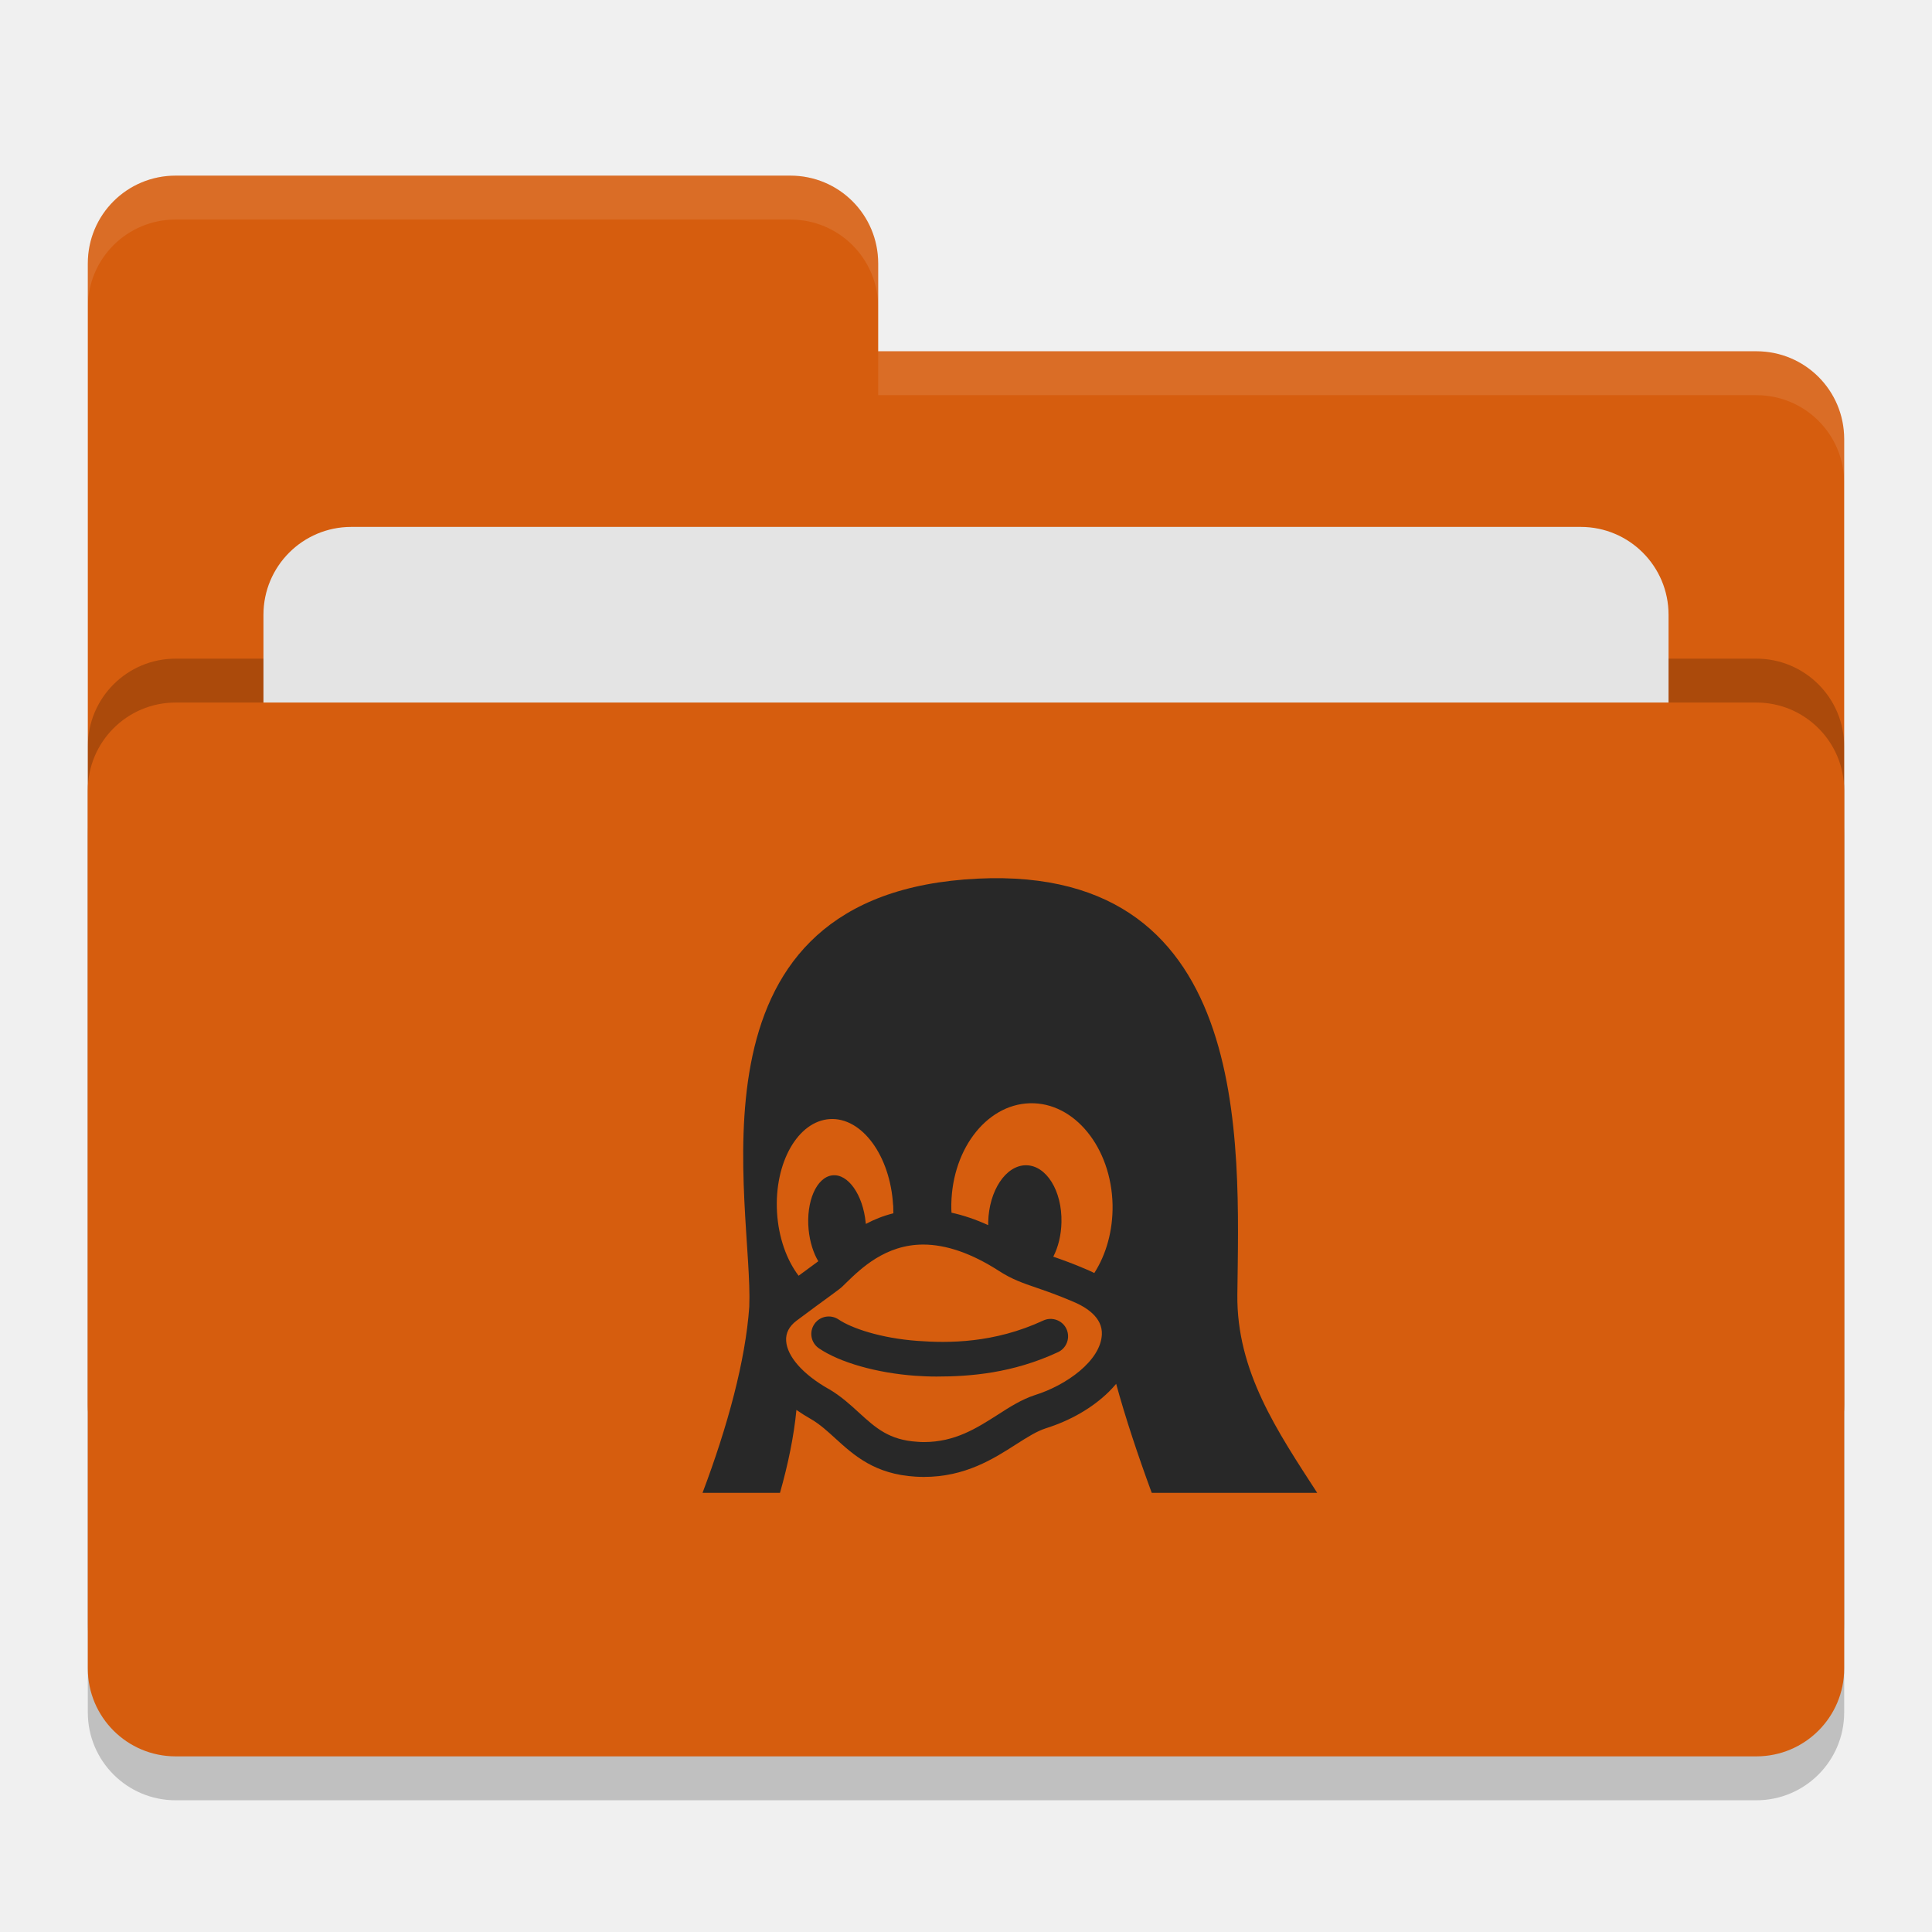
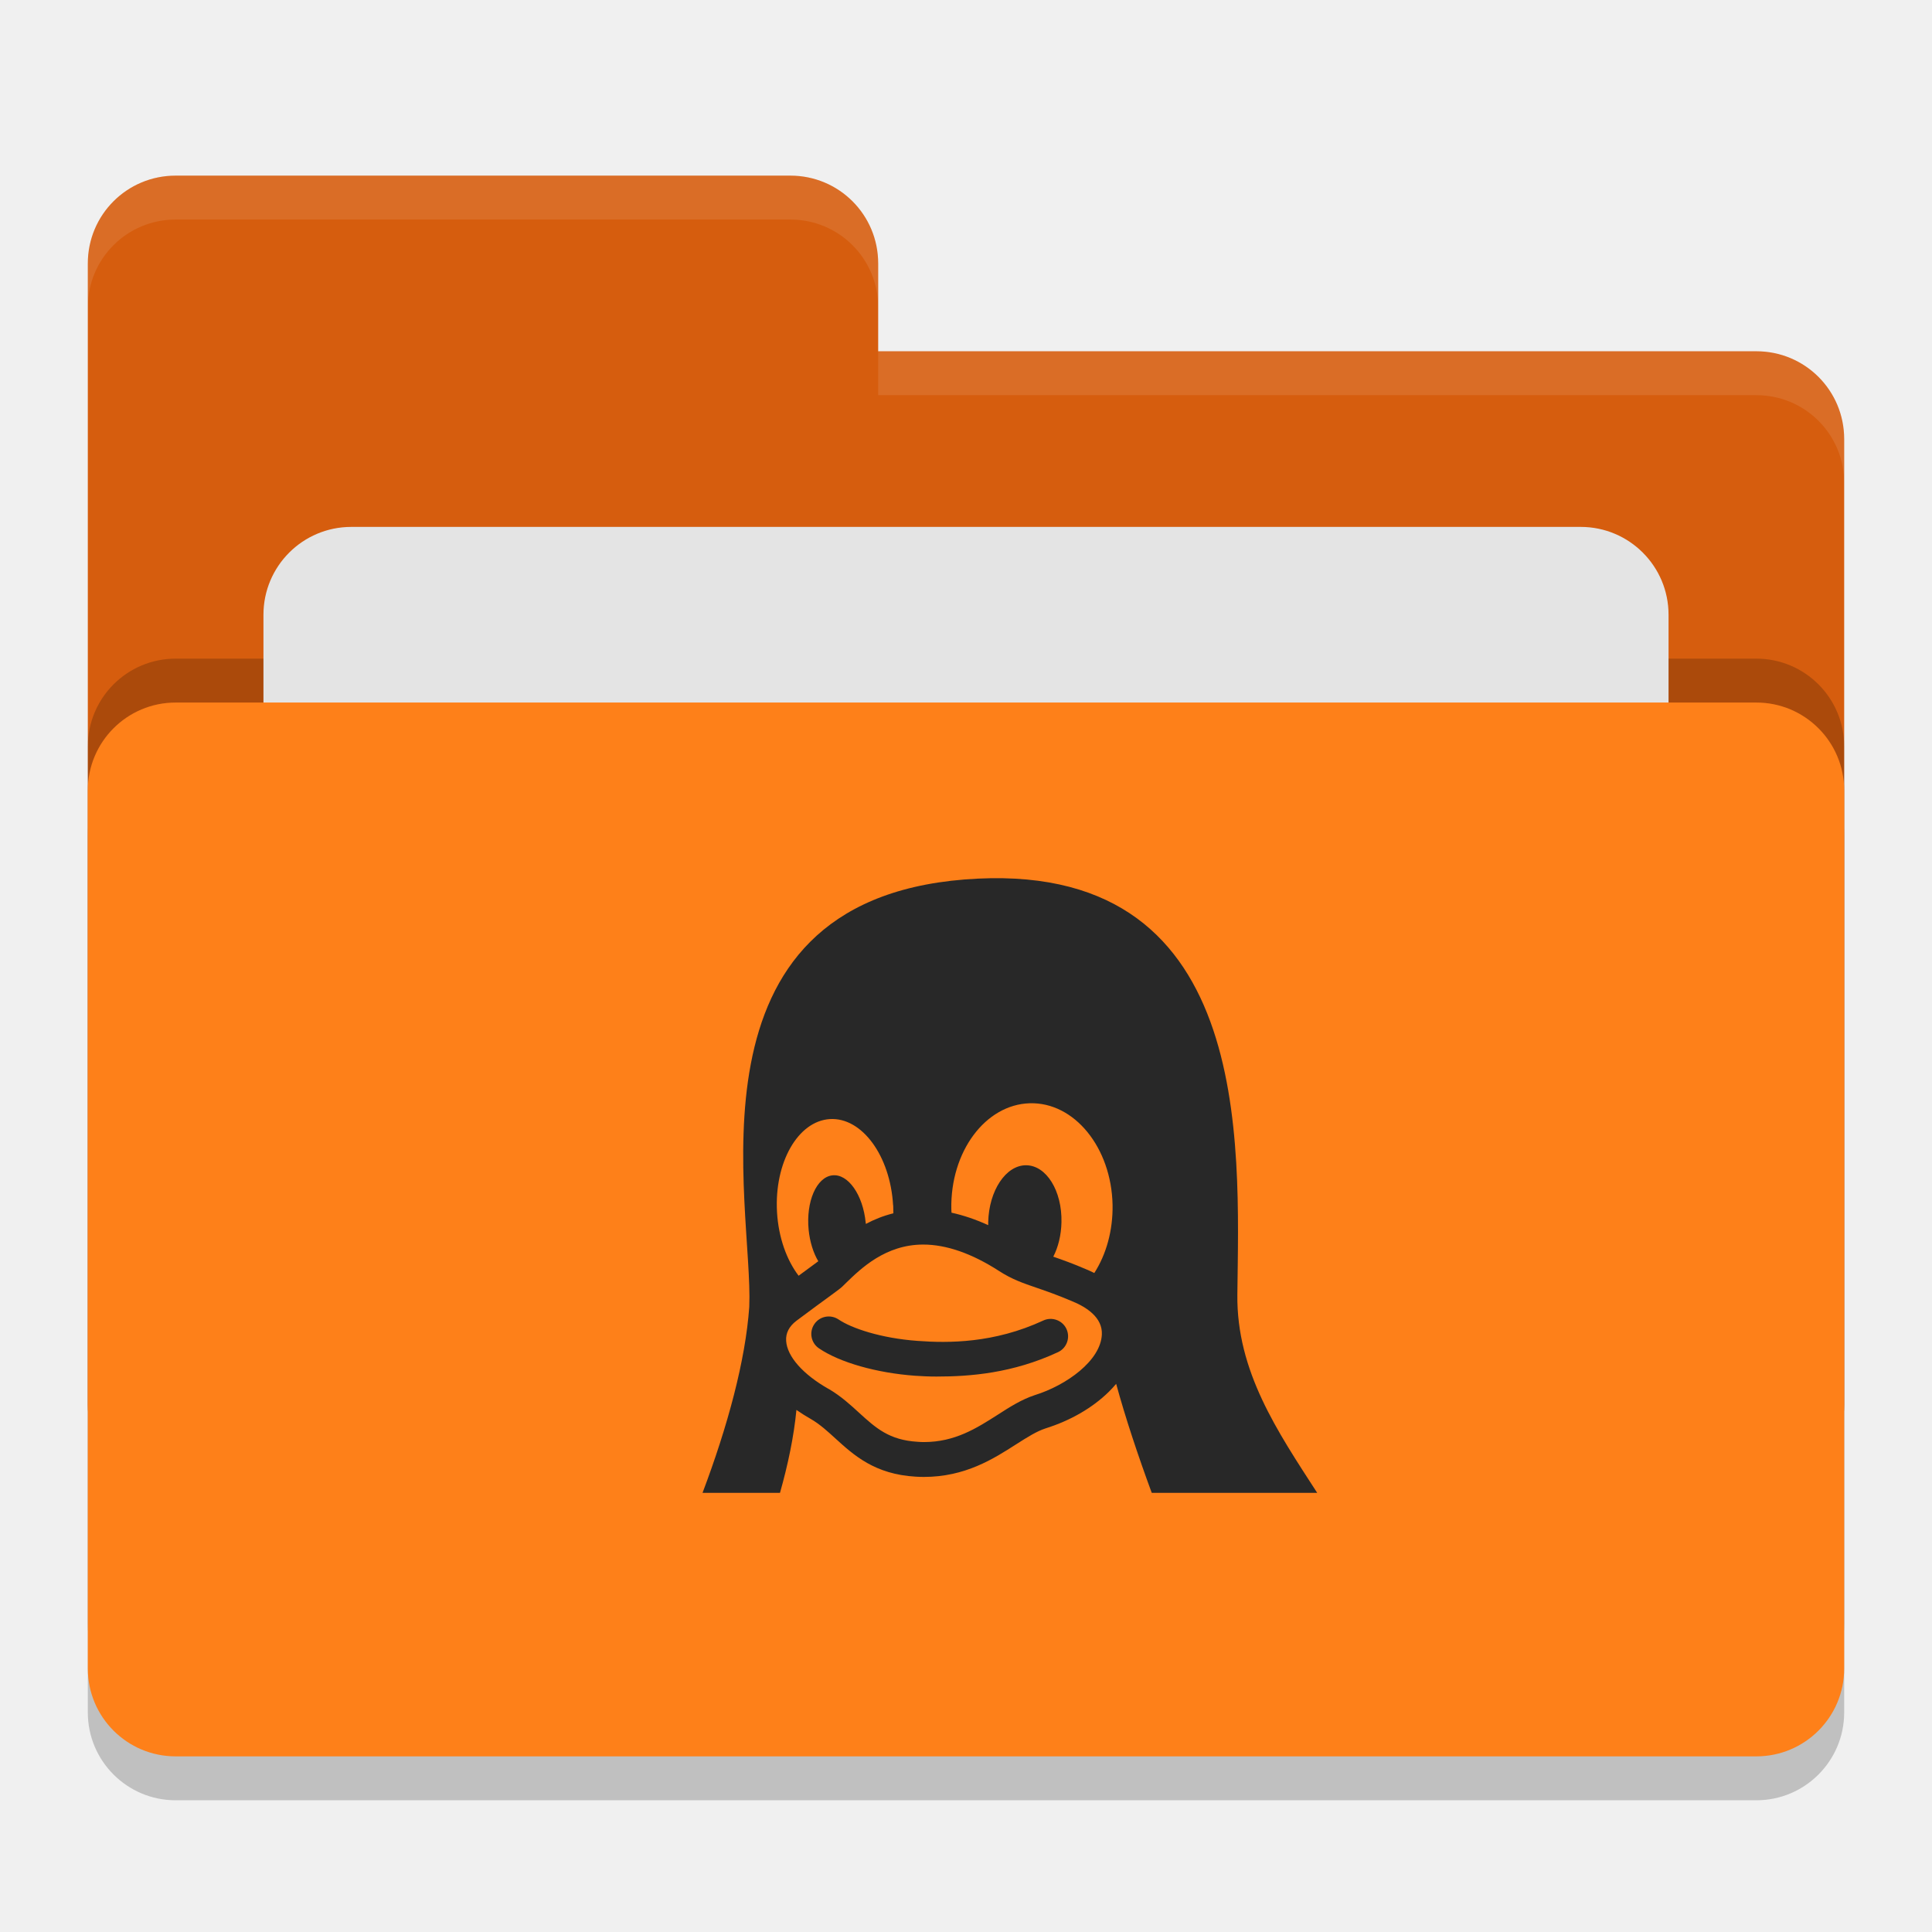
<svg xmlns="http://www.w3.org/2000/svg" width="22" height="22" version="1">
  <rect style="opacity:0.2" width="20" height="12" x="1" y="8.5" rx="1" ry="1" />
  <path style="fill:#d65d0e" d="M 1,16 C 1,16.554 1.446,17 2,17 H 20 C 20.554,17 21,16.554 21,16 V 5 C 21,4.446 20.554,4 20,4 H 10 V 3 C 10,2.446 9.554,2 9,2 H 2 C 1.446,2 1,2.446 1,3" />
  <rect style="opacity:0.2" width="20" height="12" x="1" y="7.5" rx="1" ry="1" />
  <rect style="fill:#e4e4e4" width="16" height="8" x="3" y="6" rx="1" ry="1" />
-   <rect style="fill:#d65d0e" width="20" height="12" x="1" y="8" rx="1" ry="1" />
+   <rect style="fill:#fe8019" width="20" height="12" x="1" y="8" rx="1" ry="1" />
  <path style="opacity:0.1;fill:#ffffff" d="M 2,2 C 1.446,2 1,2.446 1,3 V 3.5 C 1,2.946 1.446,2.5 2,2.5 H 9 C 9.554,2.5 10,2.946 10,3.5 V 3 C 10,2.446 9.554,2 9,2 Z M 10,4 V 4.5 H 20 C 20.554,4.5 21,4.946 21,5.5 V 5 C 21,4.446 20.554,4 20,4 Z" />
  <path style="fill:#282828" d="M 11.88,15.037 C 11.32,15.297 10.799,15.295 10.449,15.269 10.032,15.239 9.696,15.125 9.549,15.025 9.458,14.964 9.334,14.987 9.273,15.078 9.211,15.169 9.235,15.293 9.326,15.354 9.563,15.515 9.982,15.634 10.421,15.666 10.495,15.671 10.576,15.675 10.664,15.675 11.045,15.675 11.53,15.638 12.048,15.397 12.147,15.351 12.19,15.233 12.144,15.133 12.098,15.034 11.979,14.991 11.88,15.037 Z M 14.09,14.742 C 14.109,13.015 14.286,9.751 10.98,10.015 7.715,10.278 8.581,13.726 8.532,14.881 8.489,15.492 8.287,16.239 8,16.999 H 8.882 C 8.973,16.677 9.04,16.358 9.069,16.055 9.122,16.092 9.179,16.128 9.239,16.162 9.338,16.22 9.423,16.298 9.513,16.38 9.723,16.571 9.961,16.788 10.427,16.815 10.458,16.817 10.49,16.818 10.52,16.818 10.991,16.818 11.313,16.612 11.572,16.446 11.696,16.367 11.803,16.299 11.904,16.266 12.191,16.176 12.441,16.031 12.628,15.847 12.657,15.818 12.684,15.789 12.71,15.758 12.814,16.14 12.957,16.57 13.115,16.999 H 14.999 C 14.547,16.3 14.08,15.616 14.09,14.742 Z M 8.848,13.803 C 8.848,13.803 8.848,13.803 8.848,13.802 8.816,13.239 9.086,12.765 9.451,12.743 9.816,12.722 10.138,13.162 10.17,13.726 10.17,13.726 10.171,13.726 10.171,13.726 10.172,13.756 10.173,13.786 10.173,13.816 10.057,13.845 9.953,13.887 9.86,13.937 9.859,13.932 9.859,13.928 9.858,13.924 V 13.924 C 9.827,13.604 9.656,13.362 9.477,13.384 9.297,13.406 9.177,13.683 9.208,14.003 9.208,14.003 9.208,14.003 9.208,14.003 9.222,14.143 9.262,14.268 9.318,14.362 9.304,14.373 9.264,14.402 9.219,14.435 9.185,14.46 9.144,14.49 9.094,14.527 8.958,14.348 8.865,14.092 8.848,13.803 Z M 12.547,15.196 C 12.534,15.494 12.144,15.774 11.785,15.886 L 11.782,15.887 C 11.633,15.936 11.499,16.021 11.358,16.112 11.121,16.263 10.875,16.421 10.521,16.421 10.497,16.421 10.473,16.42 10.45,16.418 10.125,16.399 9.973,16.261 9.781,16.086 9.68,15.993 9.575,15.898 9.44,15.818 L 9.437,15.817 C 9.145,15.652 8.963,15.447 8.952,15.269 8.946,15.18 8.986,15.103 9.069,15.04 9.251,14.904 9.373,14.815 9.454,14.756 9.544,14.69 9.571,14.67 9.591,14.651 9.605,14.638 9.62,14.623 9.637,14.606 9.804,14.444 10.084,14.172 10.513,14.172 10.776,14.172 11.066,14.273 11.375,14.472 11.521,14.567 11.648,14.611 11.809,14.666 11.919,14.704 12.044,14.747 12.212,14.819 L 12.215,14.82 C 12.371,14.885 12.556,15.002 12.547,15.196 Z M 12.461,14.496 C 12.431,14.481 12.4,14.467 12.367,14.453 12.216,14.388 12.095,14.345 11.994,14.31 12.05,14.201 12.084,14.065 12.087,13.918 V 13.918 C 12.095,13.56 11.915,13.27 11.684,13.269 11.454,13.268 11.261,13.558 11.253,13.916 V 13.916 C 11.253,13.928 11.253,13.94 11.253,13.951 11.111,13.886 10.971,13.839 10.835,13.809 10.834,13.796 10.833,13.782 10.833,13.769 V 13.769 C 10.82,13.116 11.22,12.577 11.727,12.563 12.234,12.549 12.655,13.067 12.669,13.719 V 13.719 C 12.674,14.014 12.596,14.286 12.461,14.496 Z" />
</svg>
